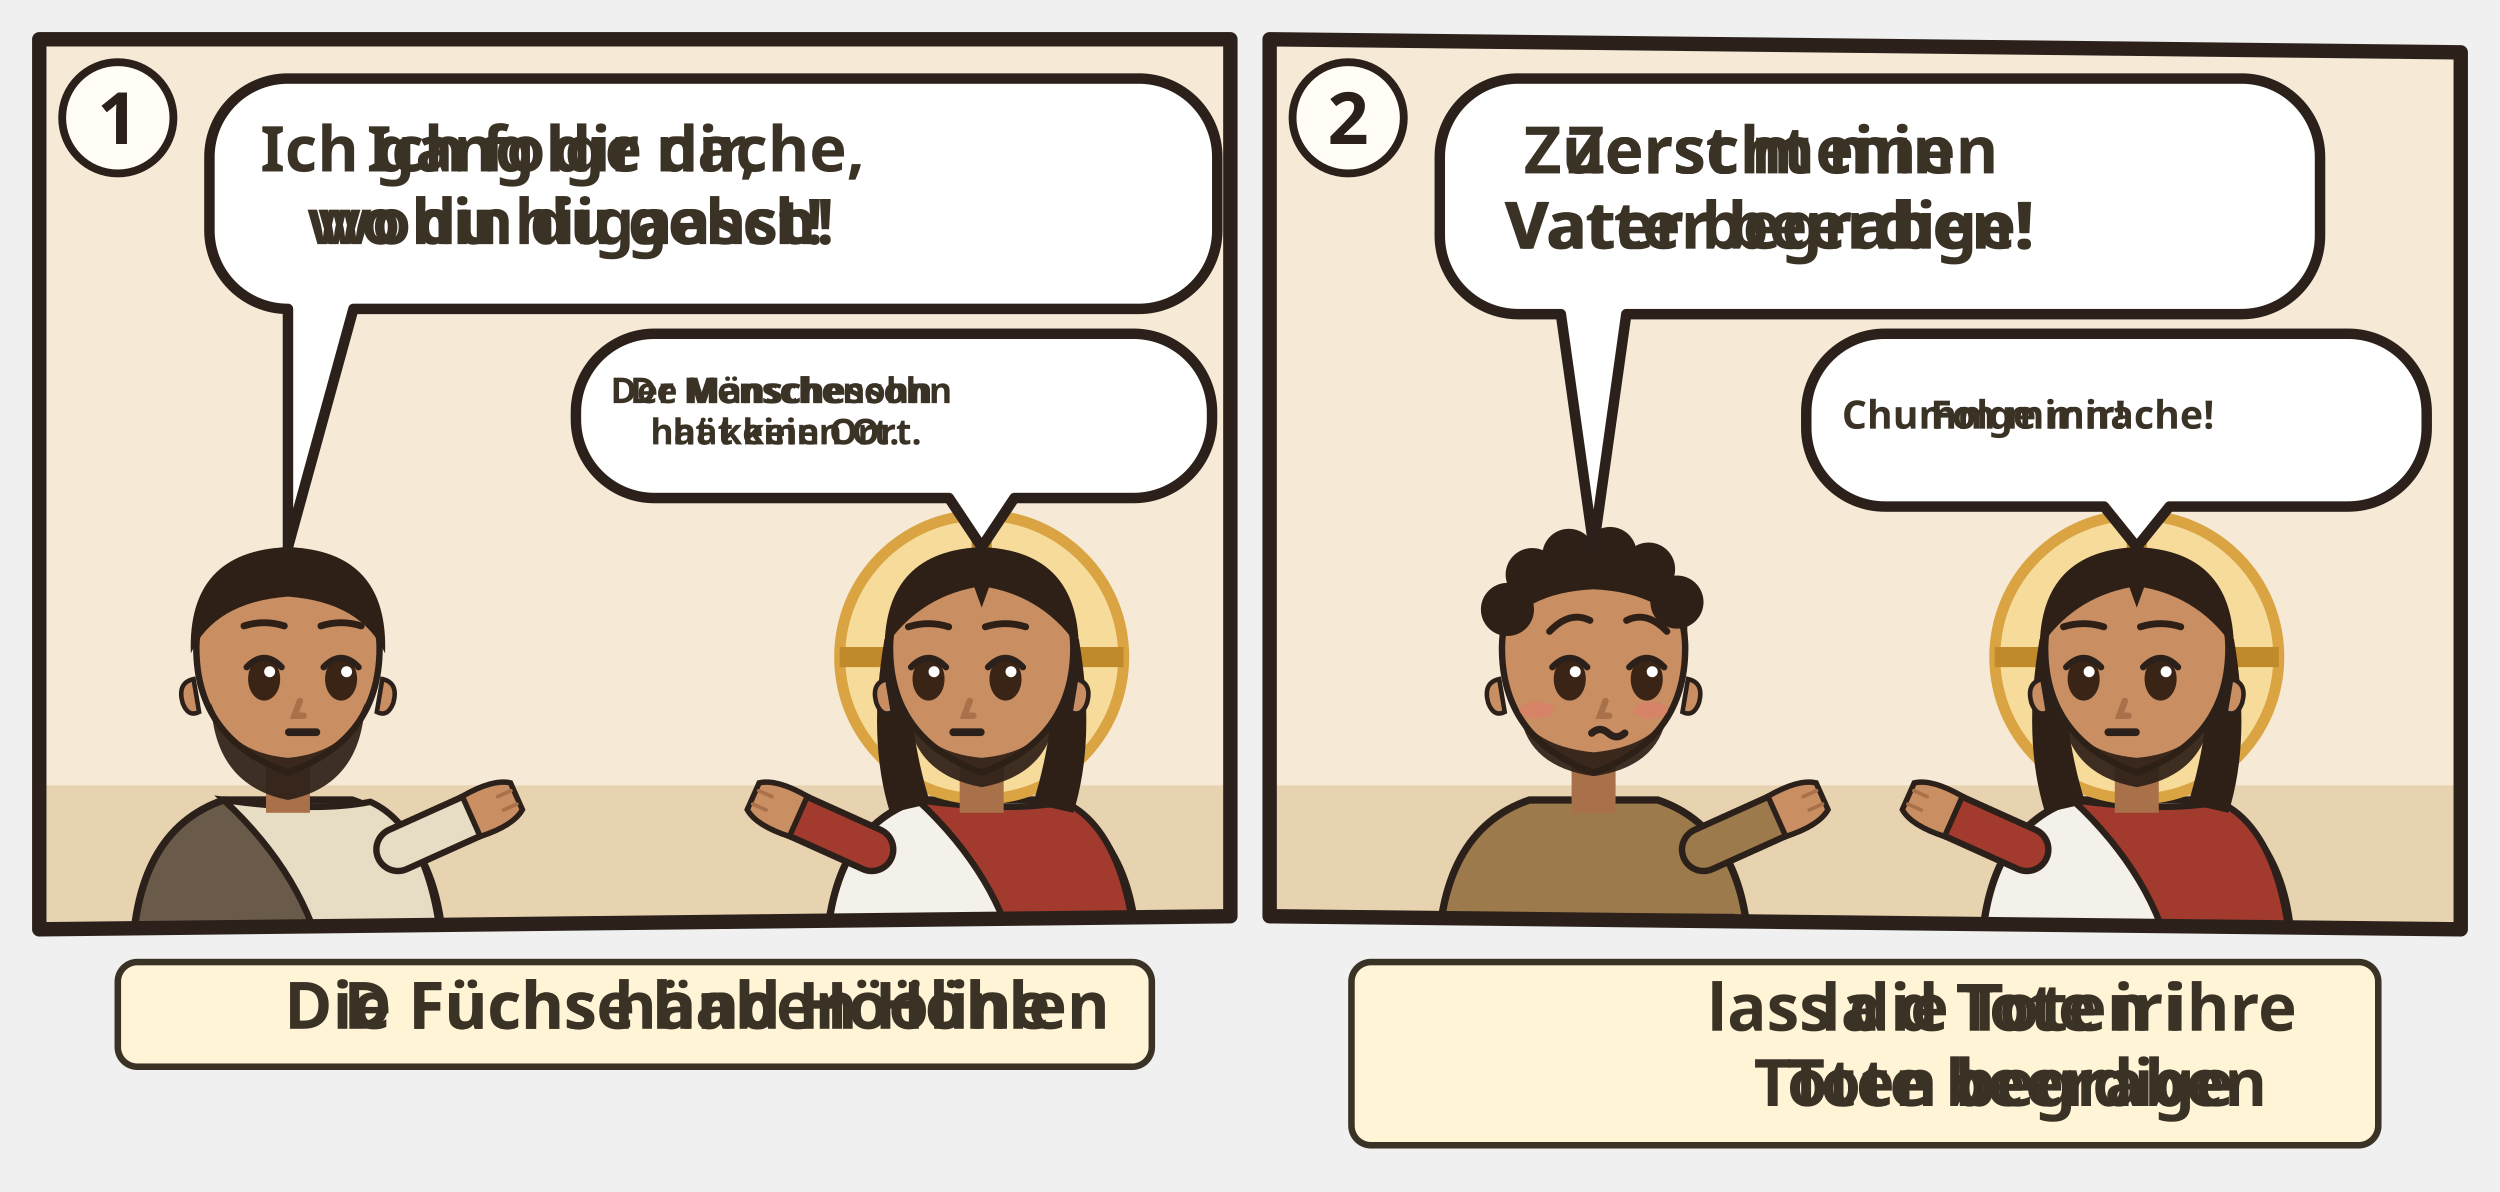
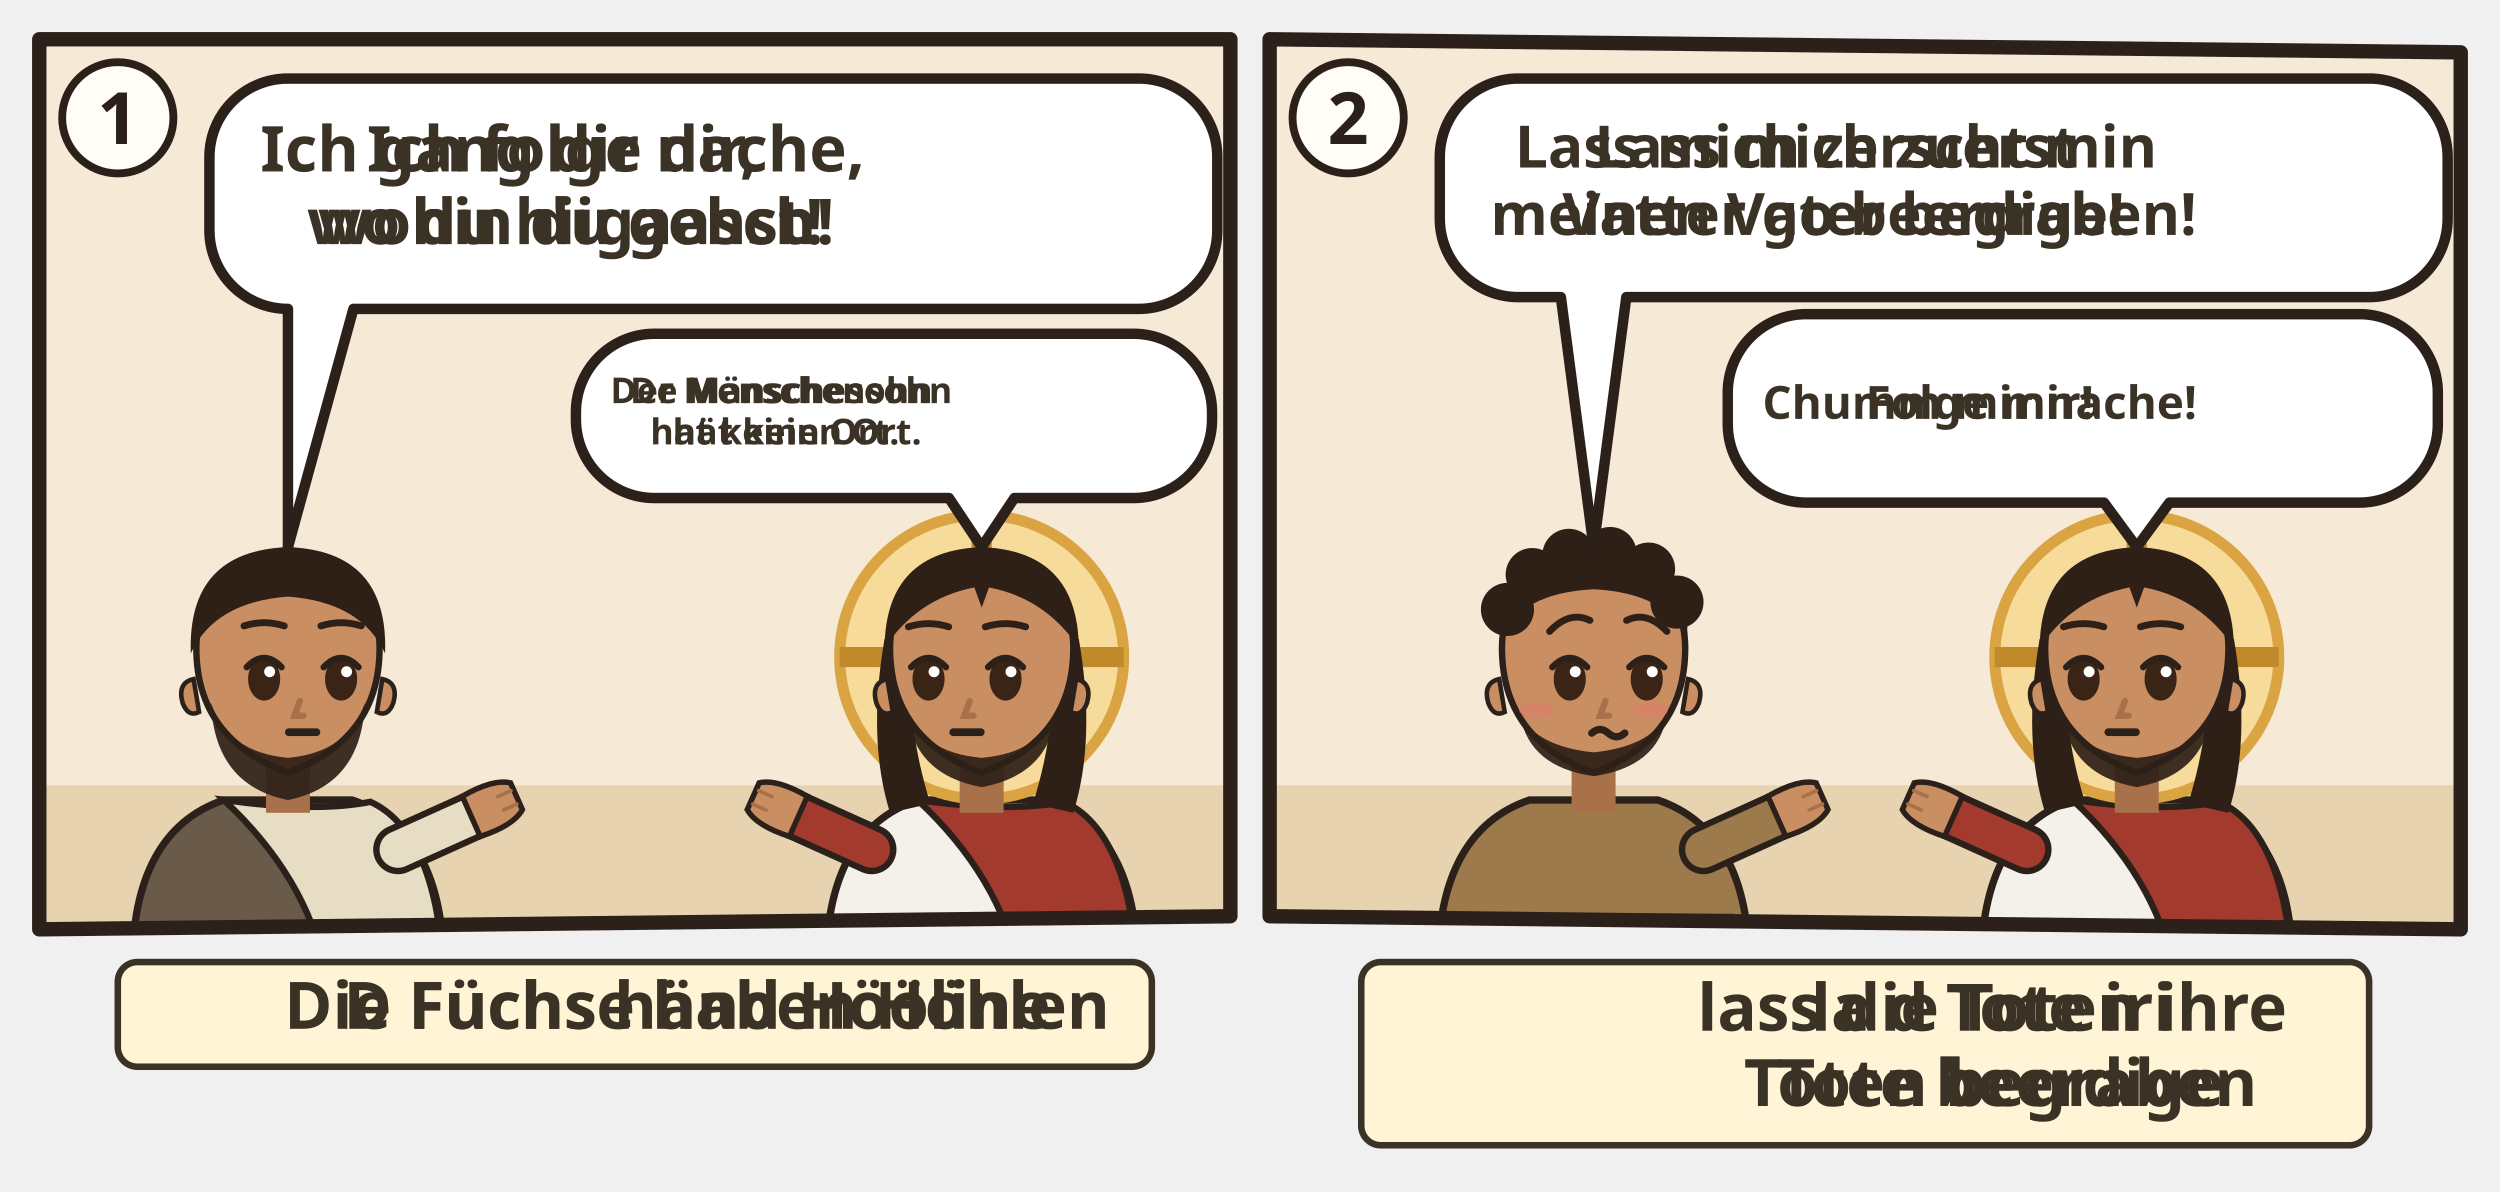
<svg xmlns="http://www.w3.org/2000/svg" viewBox="0 0 382 182">
  <svg class="ill-tile" data-span="1" x="0" y="0" width="194" height="170" viewBox="0 0 194 170">
    <g transform="translate(4 4)">
      <clipPath id="an-cp-mat-008-018-022-1">
        <polygon points="2,2 184,2 184,136 2,138" />
      </clipPath>
      <g clip-path="url(#an-cp-mat-008-018-022-1)">
        <polygon points="2,2 184,2 184,136 2,138" fill="#F6EAD7" />
        <path d="M0 116h186v24H0z" fill="#E7D3B0" />
        <g transform="translate(40.0 96.4) scale(1.4)">
          <path d="M-17 34V34Q-17 19-7 15.6L7 15.6Q17 19 17 34V34z" fill="#6A5A4A" stroke="#2B211A" stroke-width=".8" />
          <path d="M-7 15.6Q3 17 9 15.8Q16 19 17 34V34H4V34Q2 24-7 15.6z" fill="#E7DCC4" stroke="#2B211A" stroke-width=".7" />
          <path d="M12 21L21.1 16.9" stroke="#2B211A" stroke-width="5.4" stroke-linecap="round" />
          <path d="M12 21L21.1 16.9" stroke="#E7DCC4" stroke-width="4" stroke-linecap="round" />
          <g transform="translate(21.1 16.9) rotate(66)">
            <path d="M-2.4 1.2Q-2.8-2.6-1.6-4.2h3.2Q2.8-2.6 2.4 1.2z" fill="#C98E62" stroke="#2B211A" stroke-width=".6" />
            <path d="M-.8-3.9v1.6M.8-3.9v1.6" stroke="#A8714A" stroke-width=".4" stroke-linecap="round" />
          </g>
          <path d="M-2.4 11h4.8v6h-4.8z" fill="#A8714A" />
          <path d="M-10 -1Q-10 9 0 12.6Q10 9 10 -1A10 10.6 0 0 0 -10 -1z" fill="#C98E62" stroke="#2B211A" stroke-width=".7" />
          <path d="M10.3 2.4q1.8.4 1.2 2.6-.6 1.6-1.8 1z M-10.3 2.4q-1.8.4-1.2 2.6.6 1.6 1.8 1z" fill="#C98E62" stroke="#2B211A" stroke-width=".5" />
          <path d="M-8.4 5Q-8 14 0 15.6Q8 14 8.4 5Q6.6 10.4 0 11Q-6.6 10.4-8.4 5z" fill="#2E2017" opacity=".92" />
          <ellipse cx="-2.6" cy="2.4" rx="1.75" ry="2.35" fill="#3A2416" />
          <path d="M-4.5 1.1Q-2.6 -0.9 -0.7 1.1" fill="none" stroke="#2B211A" stroke-width=".7" stroke-linecap="round" />
          <circle cx="-2.0" cy="1.6" r=".6" fill="#FFF" />
          <ellipse cx="5.8" cy="2.4" rx="1.75" ry="2.35" fill="#3A2416" />
          <path d="M3.9 1.1Q5.8 -0.9 7.7 1.1" fill="none" stroke="#2B211A" stroke-width=".7" stroke-linecap="round" />
          <circle cx="6.4" cy="1.6" r=".6" fill="#FFF" />
          <path d="M1.3 4.8l-.6 1.6h1" fill="none" stroke="#A8714A" stroke-width=".7" stroke-linecap="round" />
          <path d="M0.1 8.2h3" stroke="#2B211A" stroke-width=".85" stroke-linecap="round" />
          <path d="M-10.6-.4Q-11-11.6 0-12Q11-11.6 10.6-.4Q8-6 0-6.6Q-8-6-10.6-.4z" fill="#2E2017" />
          <path d="M-4.8 -3.4Q-2.6 -4.1 -0.4 -3.4M3.6 -3.4Q5.8 -4.1 8.0 -3.4" fill="none" stroke="#2E2017" stroke-width="0.75" stroke-linecap="round" />
          <g filter="url(#an-kontur)">
            <use href="#an-a-rolle-lehre" x="-8" y="17" width="16" height="16" />
          </g>
        </g>
        <g transform="translate(146.0 96.4) scale(1.4)">
          <path d="M-17 34V34Q-17 19-7 15.6L7 15.6Q17 19 17 34V34z" fill="#F4F1EA" stroke="#2B211A" stroke-width=".8" />
          <path d="M-7 15.6Q3 17 9 15.8Q16 19 17 34V34H4V34Q2 24-7 15.6z" fill="#A33A2E" stroke="#2B211A" stroke-width=".7" />
          <path d="M-12 21L-21.1 16.9" stroke="#2B211A" stroke-width="5.4" stroke-linecap="round" />
          <path d="M-12 21L-21.1 16.9" stroke="#A33A2E" stroke-width="4" stroke-linecap="round" />
          <g transform="translate(-21.1 16.9) rotate(294)">
            <path d="M-2.4 1.2Q-2.8-2.6-1.6-4.2h3.2Q2.8-2.6 2.4 1.2z" fill="#C98E62" stroke="#2B211A" stroke-width=".6" />
            <path d="M-.8-3.9v1.6M.8-3.9v1.6" stroke="#A8714A" stroke-width=".4" stroke-linecap="round" />
          </g>
          <circle r="15.5" fill="#F7DB9A" stroke="#D9A441" stroke-width="1.2" />
          <path d="M0-15.5v5M-15.5 0h5M15.5 0h-5" stroke="#C08A2A" stroke-width="2.2" />
          <path d="M-10.6 -2Q-12.5 9-10 17L-5.6 16Q-8.4 7-7.6-1z M10.6 -2Q12.5 9 10 17L5.6 16Q8.4 7 7.6-1z" fill="#2E2017" />
          <path d="M-2.4 11h4.8v6h-4.8z" fill="#A8714A" />
          <path d="M-10 -1Q-10 9 0 12.6Q10 9 10 -1A10 10.6 0 0 0 -10 -1z" fill="#C98E62" stroke="#2B211A" stroke-width=".7" />
          <path d="M10.3 2.4q1.8.4 1.2 2.6-.6 1.6-1.8 1z M-10.3 2.4q-1.8.4-1.2 2.6.6 1.6 1.8 1z" fill="#C98E62" stroke="#2B211A" stroke-width=".5" />
          <path d="M-8.2 5.6Q-7.6 12.8 0 14.2Q7.6 12.8 8.2 5.6Q6.6 10.4 0 11Q-6.6 10.4-8.2 5.6z" fill="#2E2017" opacity=".92" />
          <ellipse cx="-5.8" cy="2.4" rx="1.75" ry="2.35" fill="#3A2416" />
          <path d="M-7.7 1.1Q-5.8 -0.9 -3.9 1.1" fill="none" stroke="#2B211A" stroke-width=".7" stroke-linecap="round" />
          <circle cx="-5.2" cy="1.6" r=".6" fill="#FFF" />
          <ellipse cx="2.6" cy="2.4" rx="1.75" ry="2.35" fill="#3A2416" />
          <path d="M0.7 1.1Q2.6 -0.9 4.5 1.1" fill="none" stroke="#2B211A" stroke-width=".7" stroke-linecap="round" />
          <circle cx="3.2" cy="1.6" r=".6" fill="#FFF" />
          <path d="M-1.3 4.8l-.6 1.6h1" fill="none" stroke="#A8714A" stroke-width=".7" stroke-linecap="round" />
          <path d="M-3.1 8.2h3" stroke="#2B211A" stroke-width=".85" stroke-linecap="round" />
          <path d="M-10.6-1Q-10.5-11.6 0-12Q10.5-11.6 10.6-1Q7-6.4 .8-7.6L0-5.4-.8-7.6Q-7-6.4-10.6-1z" fill="#2E2017" />
          <path d="M-8.0 -3.3Q-5.8 -4.0 -3.6 -3.3M0.4 -3.3Q2.6 -4.0 4.8 -3.3" fill="none" stroke="#2E2017" stroke-width="0.75" stroke-linecap="round" />
        </g>
        <use href="#an-fuchs" x="84.0" y="103" width="34" height="21" />
        <use href="#an-nest" x="104.0" y="106" width="24" height="18" />
        <g>
          <path d="M40 8H170A12 12 0 0 1 182 20V31.2A12 12 0 0 1 170 43.2L50 43.2L40 79.6L40 43.2H40A12 12 0 0 1 28 31.2V20A12 12 0 0 1 40 8Z" data-box="28,8,154,35.2" fill="#FFFFFF" stroke="#2B211A" stroke-width="1.6" stroke-linejoin="round" />
          <g class="dg-sw">
            <g class="dg-full">
              <text class="lw lw-de" text-anchor="middle" font-family="sans-serif" font-size="9.653" font-weight="700" fill="#3B3226">
                <tspan x="83.2" y="22.2">Ich folge dir,</tspan>
                <tspan x="83.2" y="33.3">wohin du gehst!</tspan>
              </text>
              <text class="lw lw-gsw" text-anchor="middle" font-family="sans-serif" font-size="9.653" font-weight="700" fill="#3B3226">
                <tspan x="83.2" y="22.2">Ich gang dir nache,</tspan>
                <tspan x="83.2" y="33.3">wo du hiigaasch!</tspan>
              </text>
            </g>
            <g class="dg-nw" display="none">
              <use href="#an-z-weg" x="72.6" y="15.0" width="21.2" height="21.2" />
            </g>
          </g>
          <use href="#an-z-nachfolgen" x="137.5" y="14" width="38.5" height="23.2" />
        </g>
        <g>
          <path d="M96 47H169.2A12 12 0 0 1 181.2 59V60.1A12 12 0 0 1 169.2 72.1L151 72.1L146 79.6L141 72.1H96A12 12 0 0 1 84 60.1V59A12 12 0 0 1 96 47Z" data-box="84,47,97.2,25.1" fill="#FFFFFF" stroke="#2B211A" stroke-width="1.6" stroke-linejoin="round" />
          <g class="dg-sw">
            <g class="dg-full">
              <text class="lw lw-de" text-anchor="middle" font-family="sans-serif" font-size="5.451" font-weight="700" fill="#3B3226">
                <tspan x="116.1" y="57.6">Der Menschensohn</tspan>
                <tspan x="116.1" y="63.9">hat keinen Ort.</tspan>
              </text>
              <text class="lw lw-gsw" text-anchor="middle" font-family="sans-serif" font-size="5.451" font-weight="700" fill="#3B3226">
                <tspan x="116.1" y="57.6">De Mänschesohn</tspan>
                <tspan x="116.1" y="63.9">hät kein Ort.</tspan>
              </text>
            </g>
            <g class="dg-nw" display="none">
              <use href="#an-p-jesus" x="112.1" y="54.0" width="8.0" height="11.1" />
            </g>
          </g>
          <use href="#an-z-ruhe" x="147.2" y="53" width="13.9" height="13.1" />
          <use href="#an-z-nicht" x="166.1" y="53" width="13.1" height="13.1" />
        </g>
      </g>
      <polygon class="pn-frame" points="2,2 184,2 184,136 2,138" fill="none" stroke="#2B211A" stroke-width="2.2" stroke-linejoin="round" />
      <circle cx="14" cy="14" r="8.5" fill="#FFFDF6" stroke="#2B211A" stroke-width="1.2" />
      <text class="pn-n" x="14" y="18" text-anchor="middle" font-family="sans-serif" font-size="11" font-weight="700" fill="#2B211A">1</text>
      <g transform="translate(0.0 142)">
        <g class="ill-words">
          <g class="dg-sw">
            <g class="dg-full">
              <rect x="14.0" y="1.0" width="158.0" height="16" rx="3" fill="#FFF4D6" stroke="#3B3226" stroke-width="1" />
              <use href="#an-fuchs" x="18.0" y="3.0" width="12.0" height="12" />
              <text class="lw lw-de" text-anchor="middle" font-family="sans-serif" font-size="10" font-weight="700" fill="#3B3226">
                <tspan x="102.5" y="11.2">Die Füchse haben Höhlen</tspan>
              </text>
              <text class="lw lw-gsw" text-anchor="middle" font-family="sans-serif" font-size="10" font-weight="700" fill="#3B3226">
                <tspan x="102.5" y="11.2">D Füchs händ Hööline</tspan>
              </text>
            </g>
            <g class="dg-nw" display="none">
              <rect x="14.0" y="1.0" width="158.0" height="16" rx="3" fill="#FFF4D6" stroke="#3B3226" stroke-width="1" />
              <use href="#an-fuchs" x="88.0" y="4.0" width="10.0" height="10" />
            </g>
          </g>
        </g>
      </g>
    </g>
  </svg>
  <svg class="ill-tile" data-span="1" x="188" y="0" width="194" height="182" viewBox="0 0 194 182">
    <g transform="translate(4 4)">
      <clipPath id="an-cp-mat-008-018-022-2">
        <polygon points="2,2 184,4 184,138 2,136" />
      </clipPath>
      <g clip-path="url(#an-cp-mat-008-018-022-2)">
        <polygon points="2,2 184,4 184,138 2,136" fill="#F6EAD7" />
        <path d="M0 116h186v24H0z" fill="#E7D3B0" />
        <g transform="translate(51.5 96.4) scale(1.4)">
          <path d="M-17 34V34Q-17 19-7 15.6L7 15.6Q17 19 17 34V34z" fill="#9C7A4C" stroke="#2B211A" stroke-width=".8" />
          <path d="M-15.4 28h30.8v2.6h-30.8z" fill="#5B4630" />
          <path d="M12 21L21.1 16.9" stroke="#2B211A" stroke-width="5.4" stroke-linecap="round" />
          <path d="M12 21L21.1 16.9" stroke="#9C7A4C" stroke-width="4" stroke-linecap="round" />
          <g transform="translate(21.1 16.9) rotate(66)">
            <path d="M-2.4 1.2Q-2.8-2.6-1.6-4.2h3.2Q2.8-2.6 2.4 1.2z" fill="#C98E62" stroke="#2B211A" stroke-width=".6" />
            <path d="M-.8-3.9v1.6M.8-3.9v1.6" stroke="#A8714A" stroke-width=".4" stroke-linecap="round" />
          </g>
          <path d="M-2.4 11h4.8v6h-4.8z" fill="#A8714A" />
          <path d="M-10 -1Q-10 9 0 12.6Q10 9 10 -1A10 10.6 0 0 0 -10 -1z" fill="#C98E62" stroke="#2B211A" stroke-width=".7" />
          <path d="M10.3 2.4q1.8.4 1.2 2.6-.6 1.6-1.8 1z M-10.3 2.4q-1.8.4-1.2 2.6.6 1.6 1.8 1z" fill="#C98E62" stroke="#2B211A" stroke-width=".5" />
          <path d="M-8 6.4Q-7 12 0 13Q7 12 8 6.4Q6 9.8 0 10.4Q-6 9.8-8 6.4z" fill="#2E2017" opacity=".92" />
          <ellipse cx="-2.6" cy="2.4" rx="1.75" ry="2.35" fill="#3A2416" />
          <path d="M-4.5 1.1Q-2.6 -0.9 -0.7 1.1" fill="none" stroke="#2B211A" stroke-width=".7" stroke-linecap="round" />
          <circle cx="-2.0" cy="1.6" r=".6" fill="#FFF" />
          <ellipse cx="5.8" cy="2.4" rx="1.75" ry="2.35" fill="#3A2416" />
          <path d="M3.9 1.1Q5.8 -0.9 7.7 1.1" fill="none" stroke="#2B211A" stroke-width=".7" stroke-linecap="round" />
          <circle cx="6.4" cy="1.6" r=".6" fill="#FFF" />
          <path d="M1.3 4.8l-.6 1.6h1" fill="none" stroke="#A8714A" stroke-width=".7" stroke-linecap="round" />
          <ellipse cx="-6.2" cy="5.8" rx="1.9" ry=".9" fill="#E07A6E" opacity=".55" />
          <ellipse cx="6.2" cy="5.8" rx="1.9" ry=".9" fill="#E07A6E" opacity=".55" />
          <path d="M-0.2 8.3q.9-.8 1.8 0t1.8 0" fill="none" stroke="#2B211A" stroke-width=".8" stroke-linecap="round" />
          <path d="M-10.2-2Q-10.8-11.8 0-12.2Q10.8-11.8 10.2-2Q8-7 0-7.4Q-8-7-10.2-2z" fill="#2E2017" />
          <circle cx="-9.4" cy="-5.2" r="2.9" fill="#2E2017" />
          <circle cx="-6.7" cy="-9.0" r="2.9" fill="#2E2017" />
          <circle cx="-2.7" cy="-11.1" r="2.9" fill="#2E2017" />
          <circle cx="1.8" cy="-11.3" r="2.9" fill="#2E2017" />
          <circle cx="6.0" cy="-9.6" r="2.9" fill="#2E2017" />
          <circle cx="9.1" cy="-6.0" r="2.9" fill="#2E2017" />
          <path d="M-4.8 -2.8Q-2.6 -5.1 -0.4 -4.0M3.6 -4.0Q5.8 -5.1 8.0 -2.8" fill="none" stroke="#2E2017" stroke-width="0.75" stroke-linecap="round" />
        </g>
        <g transform="translate(134.5 96.4) scale(1.4)">
          <path d="M-17 34V34Q-17 19-7 15.6L7 15.6Q17 19 17 34V34z" fill="#F4F1EA" stroke="#2B211A" stroke-width=".8" />
          <path d="M-7 15.6Q3 17 9 15.8Q16 19 17 34V34H4V34Q2 24-7 15.6z" fill="#A33A2E" stroke="#2B211A" stroke-width=".7" />
          <path d="M-12 21L-21.1 16.9" stroke="#2B211A" stroke-width="5.4" stroke-linecap="round" />
          <path d="M-12 21L-21.1 16.9" stroke="#A33A2E" stroke-width="4" stroke-linecap="round" />
          <g transform="translate(-21.1 16.9) rotate(294)">
            <path d="M-2.4 1.2Q-2.8-2.6-1.6-4.2h3.2Q2.8-2.6 2.4 1.2z" fill="#C98E62" stroke="#2B211A" stroke-width=".6" />
            <path d="M-.8-3.9v1.6M.8-3.9v1.6" stroke="#A8714A" stroke-width=".4" stroke-linecap="round" />
          </g>
          <circle r="15.5" fill="#F7DB9A" stroke="#D9A441" stroke-width="1.2" />
          <path d="M0-15.5v5M-15.5 0h5M15.5 0h-5" stroke="#C08A2A" stroke-width="2.2" />
          <path d="M-10.6 -2Q-12.5 9-10 17L-5.6 16Q-8.4 7-7.6-1z M10.6 -2Q12.5 9 10 17L5.6 16Q8.4 7 7.6-1z" fill="#2E2017" />
          <path d="M-2.4 11h4.8v6h-4.8z" fill="#A8714A" />
          <path d="M-10 -1Q-10 9 0 12.6Q10 9 10 -1A10 10.6 0 0 0 -10 -1z" fill="#C98E62" stroke="#2B211A" stroke-width=".7" />
          <path d="M10.3 2.4q1.8.4 1.2 2.6-.6 1.6-1.8 1z M-10.3 2.4q-1.8.4-1.2 2.6.6 1.6 1.8 1z" fill="#C98E62" stroke="#2B211A" stroke-width=".5" />
          <path d="M-8.2 5.6Q-7.6 12.8 0 14.2Q7.6 12.8 8.2 5.6Q6.6 10.4 0 11Q-6.6 10.4-8.2 5.6z" fill="#2E2017" opacity=".92" />
          <ellipse cx="-5.8" cy="2.4" rx="1.75" ry="2.35" fill="#3A2416" />
          <path d="M-7.7 1.1Q-5.8 -0.9 -3.9 1.1" fill="none" stroke="#2B211A" stroke-width=".7" stroke-linecap="round" />
          <circle cx="-5.2" cy="1.6" r=".6" fill="#FFF" />
          <ellipse cx="2.6" cy="2.4" rx="1.75" ry="2.35" fill="#3A2416" />
          <path d="M0.7 1.1Q2.6 -0.9 4.5 1.1" fill="none" stroke="#2B211A" stroke-width=".7" stroke-linecap="round" />
          <circle cx="3.2" cy="1.6" r=".6" fill="#FFF" />
          <path d="M-1.3 4.8l-.6 1.6h1" fill="none" stroke="#A8714A" stroke-width=".7" stroke-linecap="round" />
          <path d="M-3.1 8.2h3" stroke="#2B211A" stroke-width=".85" stroke-linecap="round" />
          <path d="M-10.6-1Q-10.5-11.6 0-12Q10.5-11.6 10.6-1Q7-6.4 .8-7.6L0-5.4-.8-7.6Q-7-6.4-10.6-1z" fill="#2E2017" />
          <path d="M-8.0 -3.3Q-5.8 -4.0 -3.6 -3.3M0.4 -3.3Q2.6 -4.0 4.8 -3.3" fill="none" stroke="#2E2017" stroke-width="0.75" stroke-linecap="round" />
        </g>
        <g>
-           <path d="M40 8H150.5A12 12 0 0 1 162.5 20V32A12 12 0 0 1 150.5 44L56.5 44L51.5 79.6L46.5 44H40A12 12 0 0 1 28 32V20A12 12 0 0 1 40 8Z" data-box="28,8,134.5,36" fill="#FFFFFF" stroke="#2B211A" stroke-width="1.6" stroke-linejoin="round" />
-           <g class="dg-sw">
-             <g class="dg-full">
-               <text class="lw lw-de" text-anchor="middle" font-family="sans-serif" font-size="10" font-weight="700" fill="#3B3226">
-                 <tspan x="78.4" y="22.5">Zuerst meinen</tspan>
-                 <tspan x="78.4" y="34.0">Vater begraben!</tspan>
-               </text>
-               <text class="lw lw-gsw" text-anchor="middle" font-family="sans-serif" font-size="10" font-weight="700" fill="#3B3226">
-                 <tspan x="78.4" y="22.5">Zerscht min</tspan>
-                 <tspan x="78.4" y="34.0">Vatter beerdige!</tspan>
-               </text>
-             </g>
-             <g class="dg-nw" display="none">
-               <use href="#an-p-vater" x="70.7" y="15.0" width="15.5" height="22" />
-             </g>
-           </g>
-           <use href="#an-z-verstorben" x="127.8" y="14" width="28.7" height="24" />
-         </g>
-         <g>
-           <path d="M96 47H166.8A12 12 0 0 1 178.8 59V61.4A12 12 0 0 1 166.8 73.4L139.5 73.4L134.5 79.6L129.5 73.4H96A12 12 0 0 1 84 61.4V59A12 12 0 0 1 96 47Z" data-box="84,47,94.8,26.4" fill="#FFFFFF" stroke="#2B211A" stroke-width="1.6" stroke-linejoin="round" />
-           <g class="dg-sw">
-             <g class="dg-full">
-               <text class="lw lw-de" text-anchor="middle" font-family="sans-serif" font-size="6.0" font-weight="700" fill="#3B3226">
-                 <tspan x="117.9" y="61.5">Folge mir!</tspan>
-               </text>
-               <text class="lw lw-gsw" text-anchor="middle" font-family="sans-serif" font-size="6.0" font-weight="700" fill="#3B3226">
-                 <tspan x="117.9" y="61.5">Chumm mir nache!</tspan>
-               </text>
-             </g>
-             <g class="dg-nw" display="none">
-               <use href="#an-z-weg" x="111.7" y="54.0" width="12.4" height="12.4" />
-             </g>
-           </g>
-           <use href="#an-z-nachfolgen" x="150.8" y="53" width="24.0" height="14.4" />
+           <path d="M40 8H170A12 12 0 0 1 182 20V29.4A12 12 0 0 1 170 41.4L56.5 41.4L51.5 79.6L46.5 41.4H40A12 12 0 0 1 28 29.4V20A12 12 0 0 1 40 8Z" data-box="28,8,154,33.4" fill="#FFFFFF" stroke="#2B211A" stroke-width="1.6" stroke-linejoin="round" />
+           <g class="dg-sw">
+             <g class="dg-full">
+               <text class="lw lw-de" text-anchor="middle" font-family="sans-serif" font-size="8.937" font-weight="700" fill="#3B3226">
+                 <tspan x="89.7" y="21.6">Lass mich zuerst</tspan>
+                 <tspan x="89.7" y="31.9">meinen Vater begraben!</tspan>
+               </text>
+               <text class="lw lw-gsw" text-anchor="middle" font-family="sans-serif" font-size="8.937" font-weight="700" fill="#3B3226">
+                 <tspan x="89.7" y="21.6">Lass mich zerscht min</tspan>
+                 <tspan x="89.7" y="31.9">Vatter go beerdige!</tspan>
+               </text>
+             </g>
+             <g class="dg-nw" display="none">
+               <use href="#an-p-vater" x="67.6" y="15.0" width="13.7" height="19.4" />
+               <use href="#an-grab" x="84.2" y="15.0" width="27.6" height="19.4" />
+             </g>
+           </g>
+           <use href="#an-z-verstorben" x="150.4" y="14" width="25.6" height="21.4" />
+         </g>
+         <g>
+           <path d="M84 44H168.5A12 12 0 0 1 180.5 56V60.8A12 12 0 0 1 168.5 72.8L139.5 72.8L134.5 79.6L129.5 72.8H84A12 12 0 0 1 72 60.8V56A12 12 0 0 1 84 44Z" data-box="72,44,108.5,28.8" fill="#FFFFFF" stroke="#2B211A" stroke-width="1.6" stroke-linejoin="round" />
+           <g class="dg-sw">
+             <g class="dg-full">
+               <text class="lw lw-de" text-anchor="middle" font-family="sans-serif" font-size="7" font-weight="700" fill="#3B3226">
+                 <tspan x="110.5" y="60.0">Folge mir!</tspan>
+               </text>
+               <text class="lw lw-gsw" text-anchor="middle" font-family="sans-serif" font-size="7" font-weight="700" fill="#3B3226">
+                 <tspan x="110.5" y="60.0">Chumm mir nache!</tspan>
+               </text>
+             </g>
+             <g class="dg-nw" display="none">
+               <use href="#an-z-weg" x="103.1" y="51.0" width="14.8" height="14.8" />
+             </g>
+           </g>
+           <use href="#an-z-nachfolgen" x="148.1" y="50" width="27.9" height="16.8" />
        </g>
      </g>
      <polygon class="pn-frame" points="2,2 184,4 184,138 2,136" fill="none" stroke="#2B211A" stroke-width="2.2" stroke-linejoin="round" />
      <circle cx="14" cy="14" r="8.5" fill="#FFFDF6" stroke="#2B211A" stroke-width="1.2" />
      <text class="pn-n" x="14" y="18" text-anchor="middle" font-family="sans-serif" font-size="11" font-weight="700" fill="#2B211A">2</text>
      <g transform="translate(0.0 142)">
        <g class="ill-words">
          <g class="dg-sw">
            <g class="dg-full">
-               <rect x="14.5" y="1.0" width="156.9" height="28" rx="3" fill="#FFF4D6" stroke="#3B3226" stroke-width="1" />
-               <use href="#an-z-verstorben" x="18.5" y="9.0" width="14.3" height="12" />
-               <use href="#an-z-nachfolgen" x="35.9" y="9.0" width="20.0" height="12" />
+               <rect x="16.0" y="1.0" width="154.0" height="28" rx="3" fill="#FFF4D6" stroke="#3B3226" stroke-width="1" />
+               <use href="#an-z-verstorben" x="20.0" y="9.0" width="14.3" height="12" />
+               <use href="#an-grab" x="37.4" y="9.0" width="17.0" height="12" />
              <text class="lw lw-de" text-anchor="middle" font-family="sans-serif" font-size="10" font-weight="700" fill="#3B3226">
-                 <tspan x="115.2" y="11.5">lass die Toten ihre</tspan>
-                 <tspan x="115.2" y="23.0">Toten begraben</tspan>
+                 <tspan x="113.7" y="11.5">lass die Toten ihre</tspan>
+                 <tspan x="113.7" y="23.0">Toten begraben</tspan>
              </text>
              <text class="lw lw-gsw" text-anchor="middle" font-family="sans-serif" font-size="10" font-weight="700" fill="#3B3226">
-                 <tspan x="115.2" y="11.5">la d Tote iri</tspan>
-                 <tspan x="115.2" y="23.0">Tote beerdige</tspan>
-               </text>
-             </g>
-             <g class="dg-nw" display="none">
-               <rect x="14.5" y="1.0" width="156.9" height="28" rx="3" fill="#FFF4D6" stroke="#3B3226" stroke-width="1" />
-               <use href="#an-z-verstorben" x="60.0" y="4.0" width="26.3" height="22" />
-               <use href="#an-z-nachfolgen" x="89.4" y="4.0" width="36.6" height="22" />
+                 <tspan x="113.7" y="11.5">la d Tote iri</tspan>
+                 <tspan x="113.7" y="23.0">Tote beerdige</tspan>
+               </text>
+             </g>
+             <g class="dg-nw" display="none">
+               <rect x="16.0" y="1.0" width="154.0" height="28" rx="3" fill="#FFF4D6" stroke="#3B3226" stroke-width="1" />
+               <use href="#an-z-verstorben" x="62.8" y="4.0" width="26.3" height="22" />
+               <use href="#an-grab" x="92.1" y="4.0" width="31.2" height="22" />
            </g>
          </g>
        </g>
      </g>
    </g>
  </svg>
</svg>
